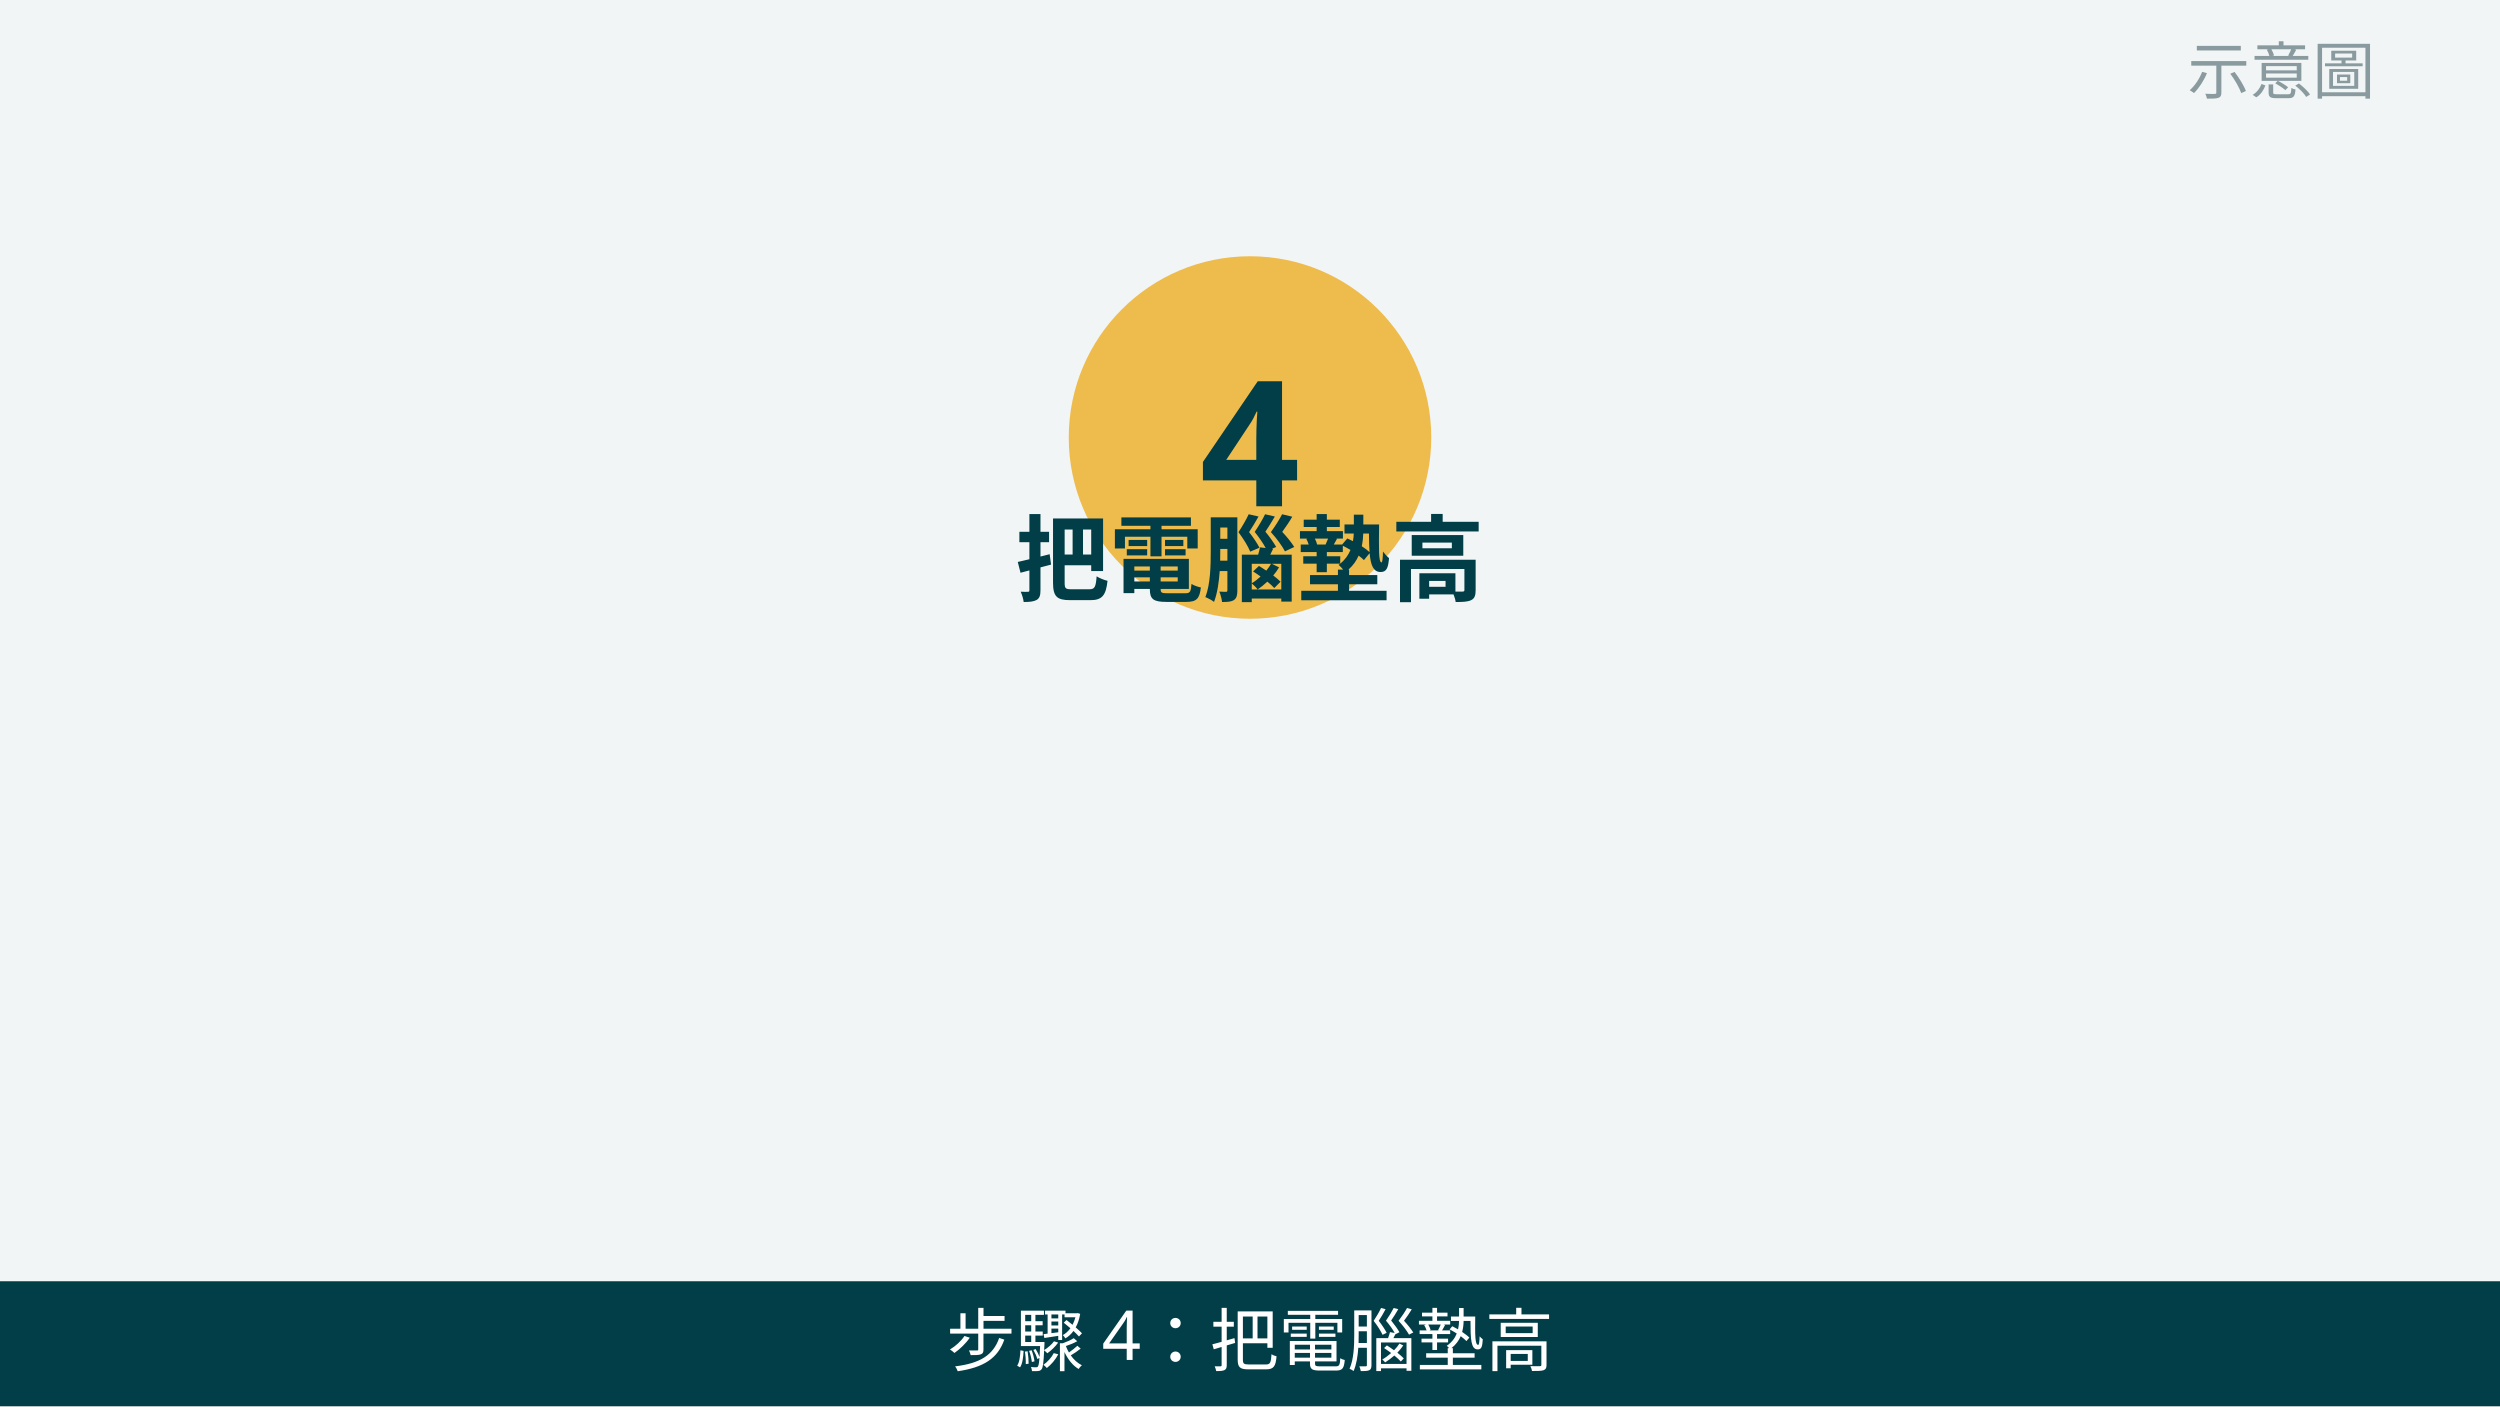
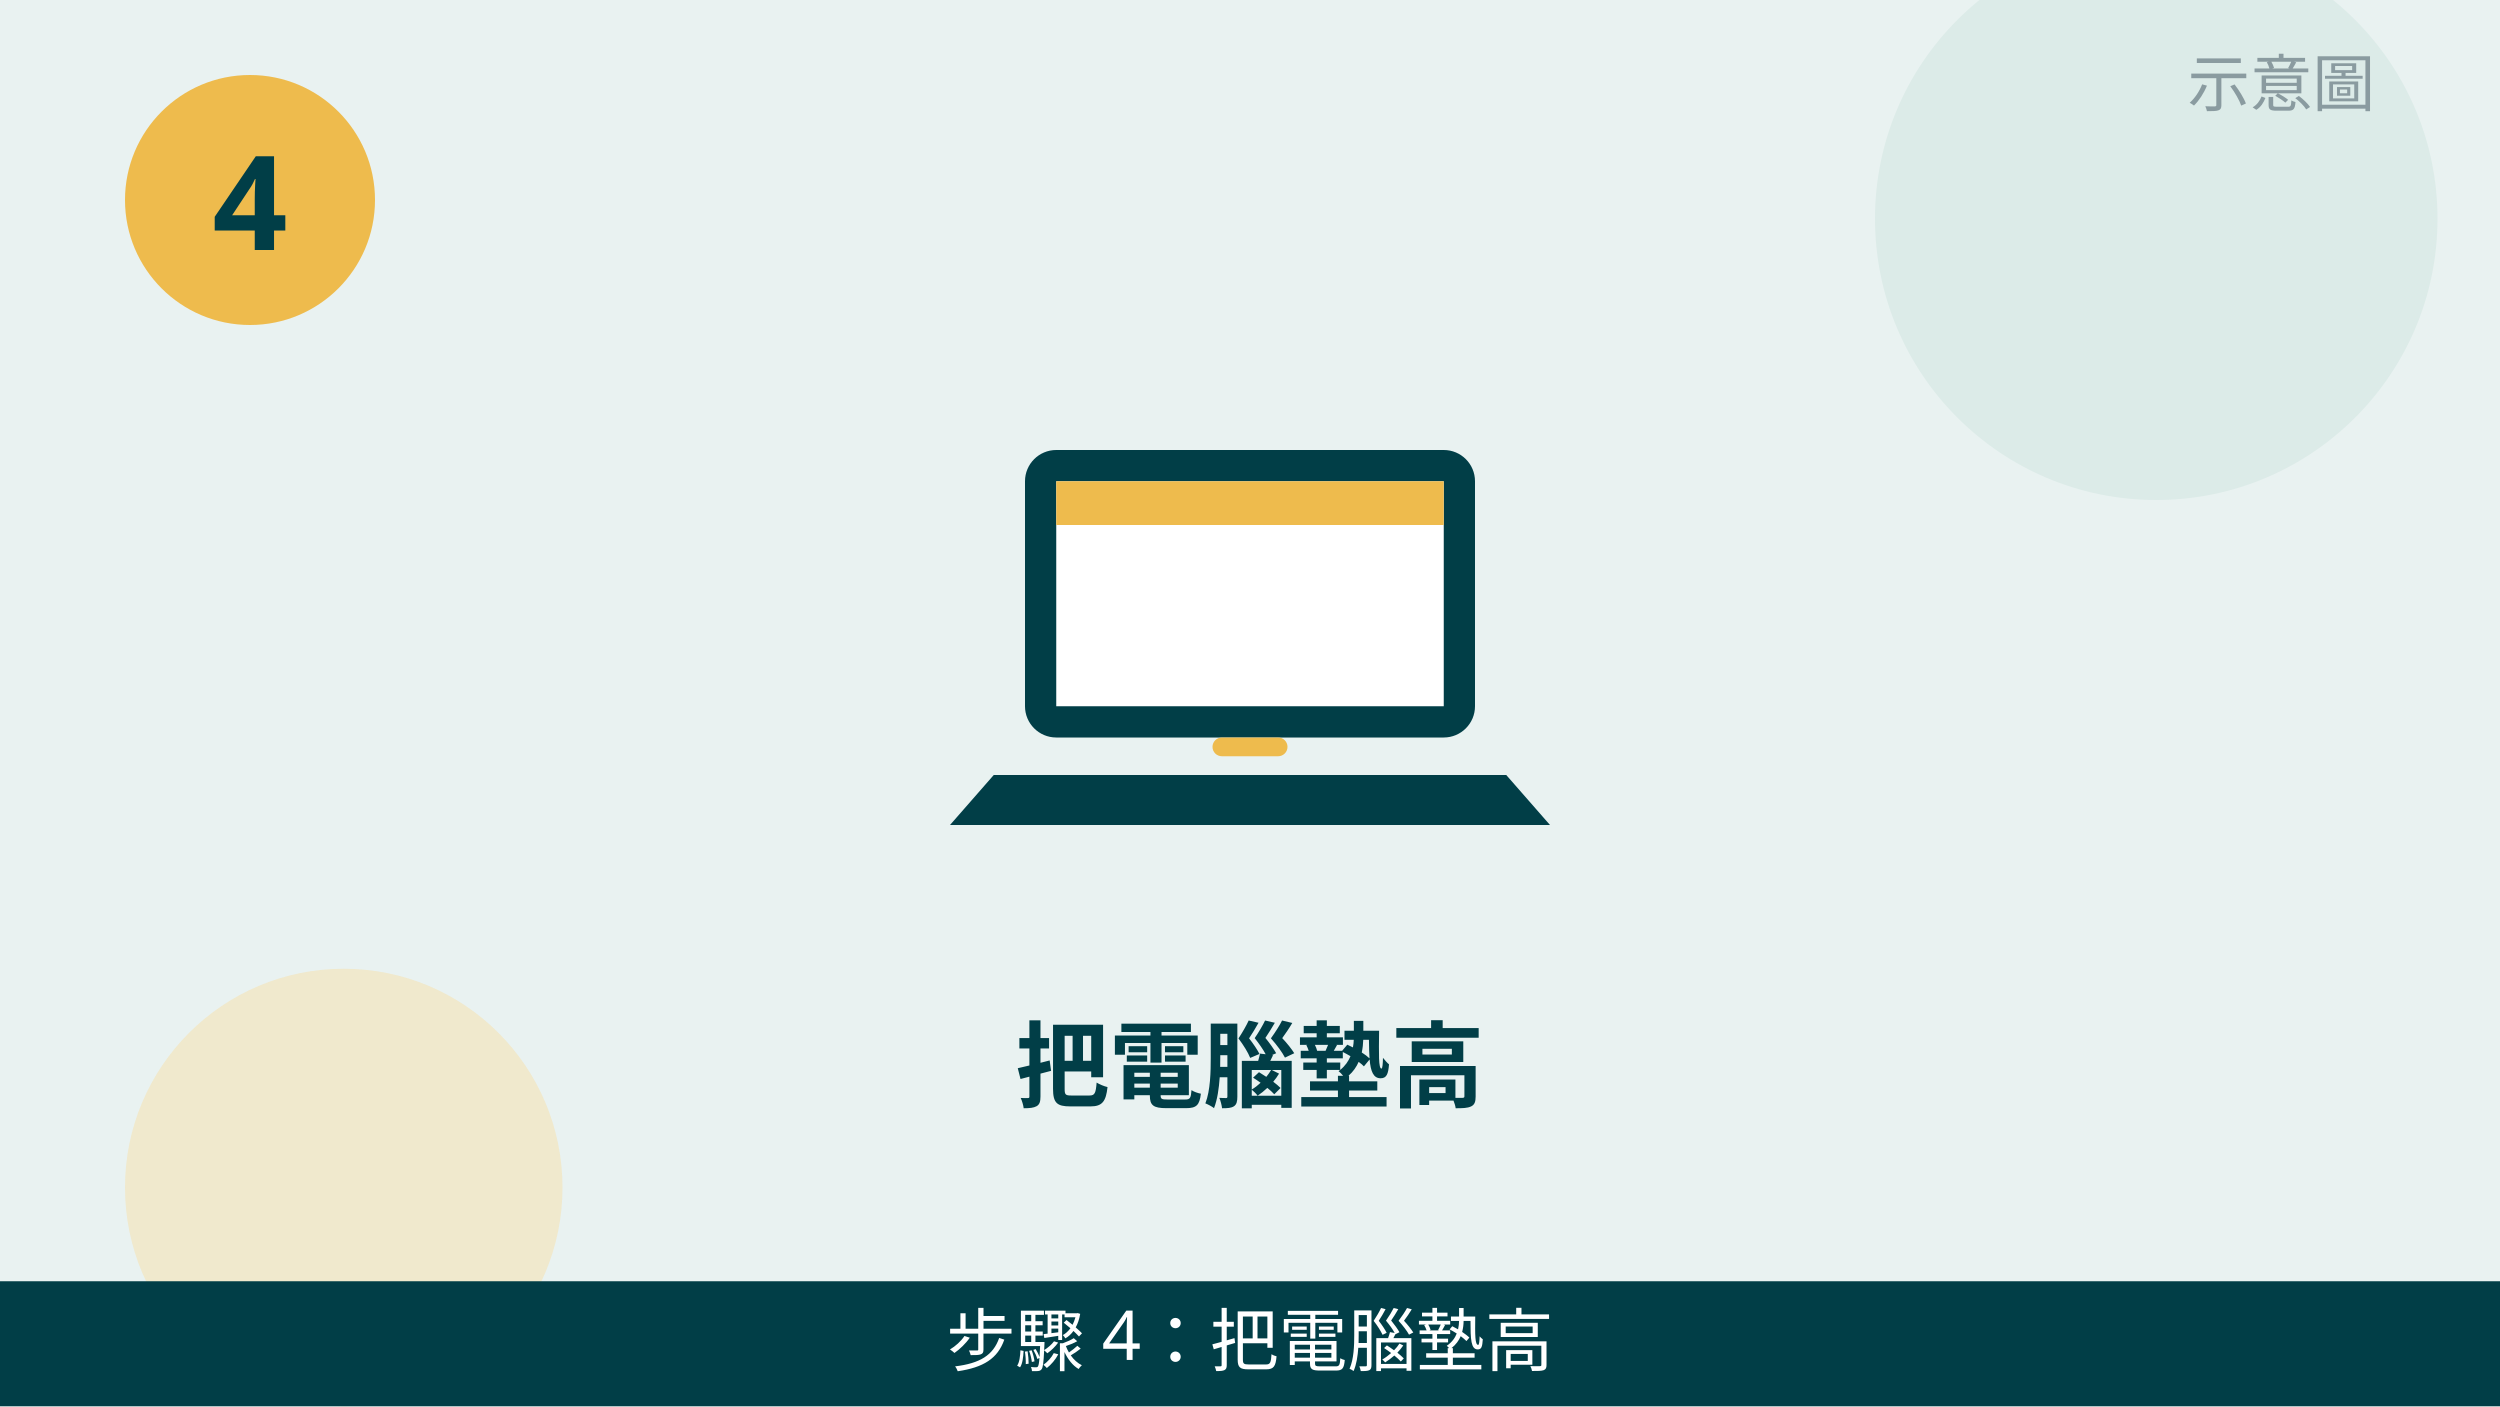
<svg xmlns="http://www.w3.org/2000/svg" width="800" height="450" viewBox="0 0 800 450" font-family="Noto Sans TC, sans-serif">
-   <rect width="800" height="450" fill="#f2f5f5" />
-   <text x="700" y="30" font-size="20" fill="#8a9ba0">示意圖</text>
-   <circle cx="400" cy="140" r="58" fill="#eebb4d" />
-   <text x="400" y="162" font-size="56" fill="#013e47" text-anchor="middle" font-weight="bold">4</text>
-   <text x="400" y="190" font-size="30" fill="#013e47" text-anchor="middle" font-weight="bold">把電腦墊高</text>
+   <rect width="800" height="450" fill="#e9f2f1" />
+   <circle cx="690" cy="70" r="90" fill="#dcebe8" />
+   <circle cx="110" cy="380" r="70" fill="#f3e5bd" opacity="0.7" />
+   <text x="700" y="34" font-size="20" fill="#8a9ba0">示意圖</text>
+   <circle cx="80" cy="64" r="40" fill="#eebb4d" />
+   <text x="80" y="80" font-size="42" fill="#013e47" text-anchor="middle" font-weight="bold">4</text>
+   <g transform="translate(300,96)">
+     <rect x="28" y="48" width="144" height="92" rx="10" fill="#013e47" />
+     <rect x="38" y="58" width="124" height="72" fill="#ffffff" />
+     <rect x="38" y="58" width="124" height="14" fill="#eebb4d" />
+     <path d="M18 152 h164 l14 16 H4 z" fill="#013e47" />
+     <rect x="88" y="140" width="24" height="6" rx="3" fill="#eebb4d" />
+   </g>
+   <text x="400" y="352" font-size="30" fill="#013e47" text-anchor="middle" font-weight="bold">把電腦墊高</text>
  <rect x="0" y="410" width="800" height="40" fill="#013e47" />
  <text x="400" y="437" font-size="22" fill="#ffffff" text-anchor="middle">步驟 4：把電腦墊高</text>
</svg>
